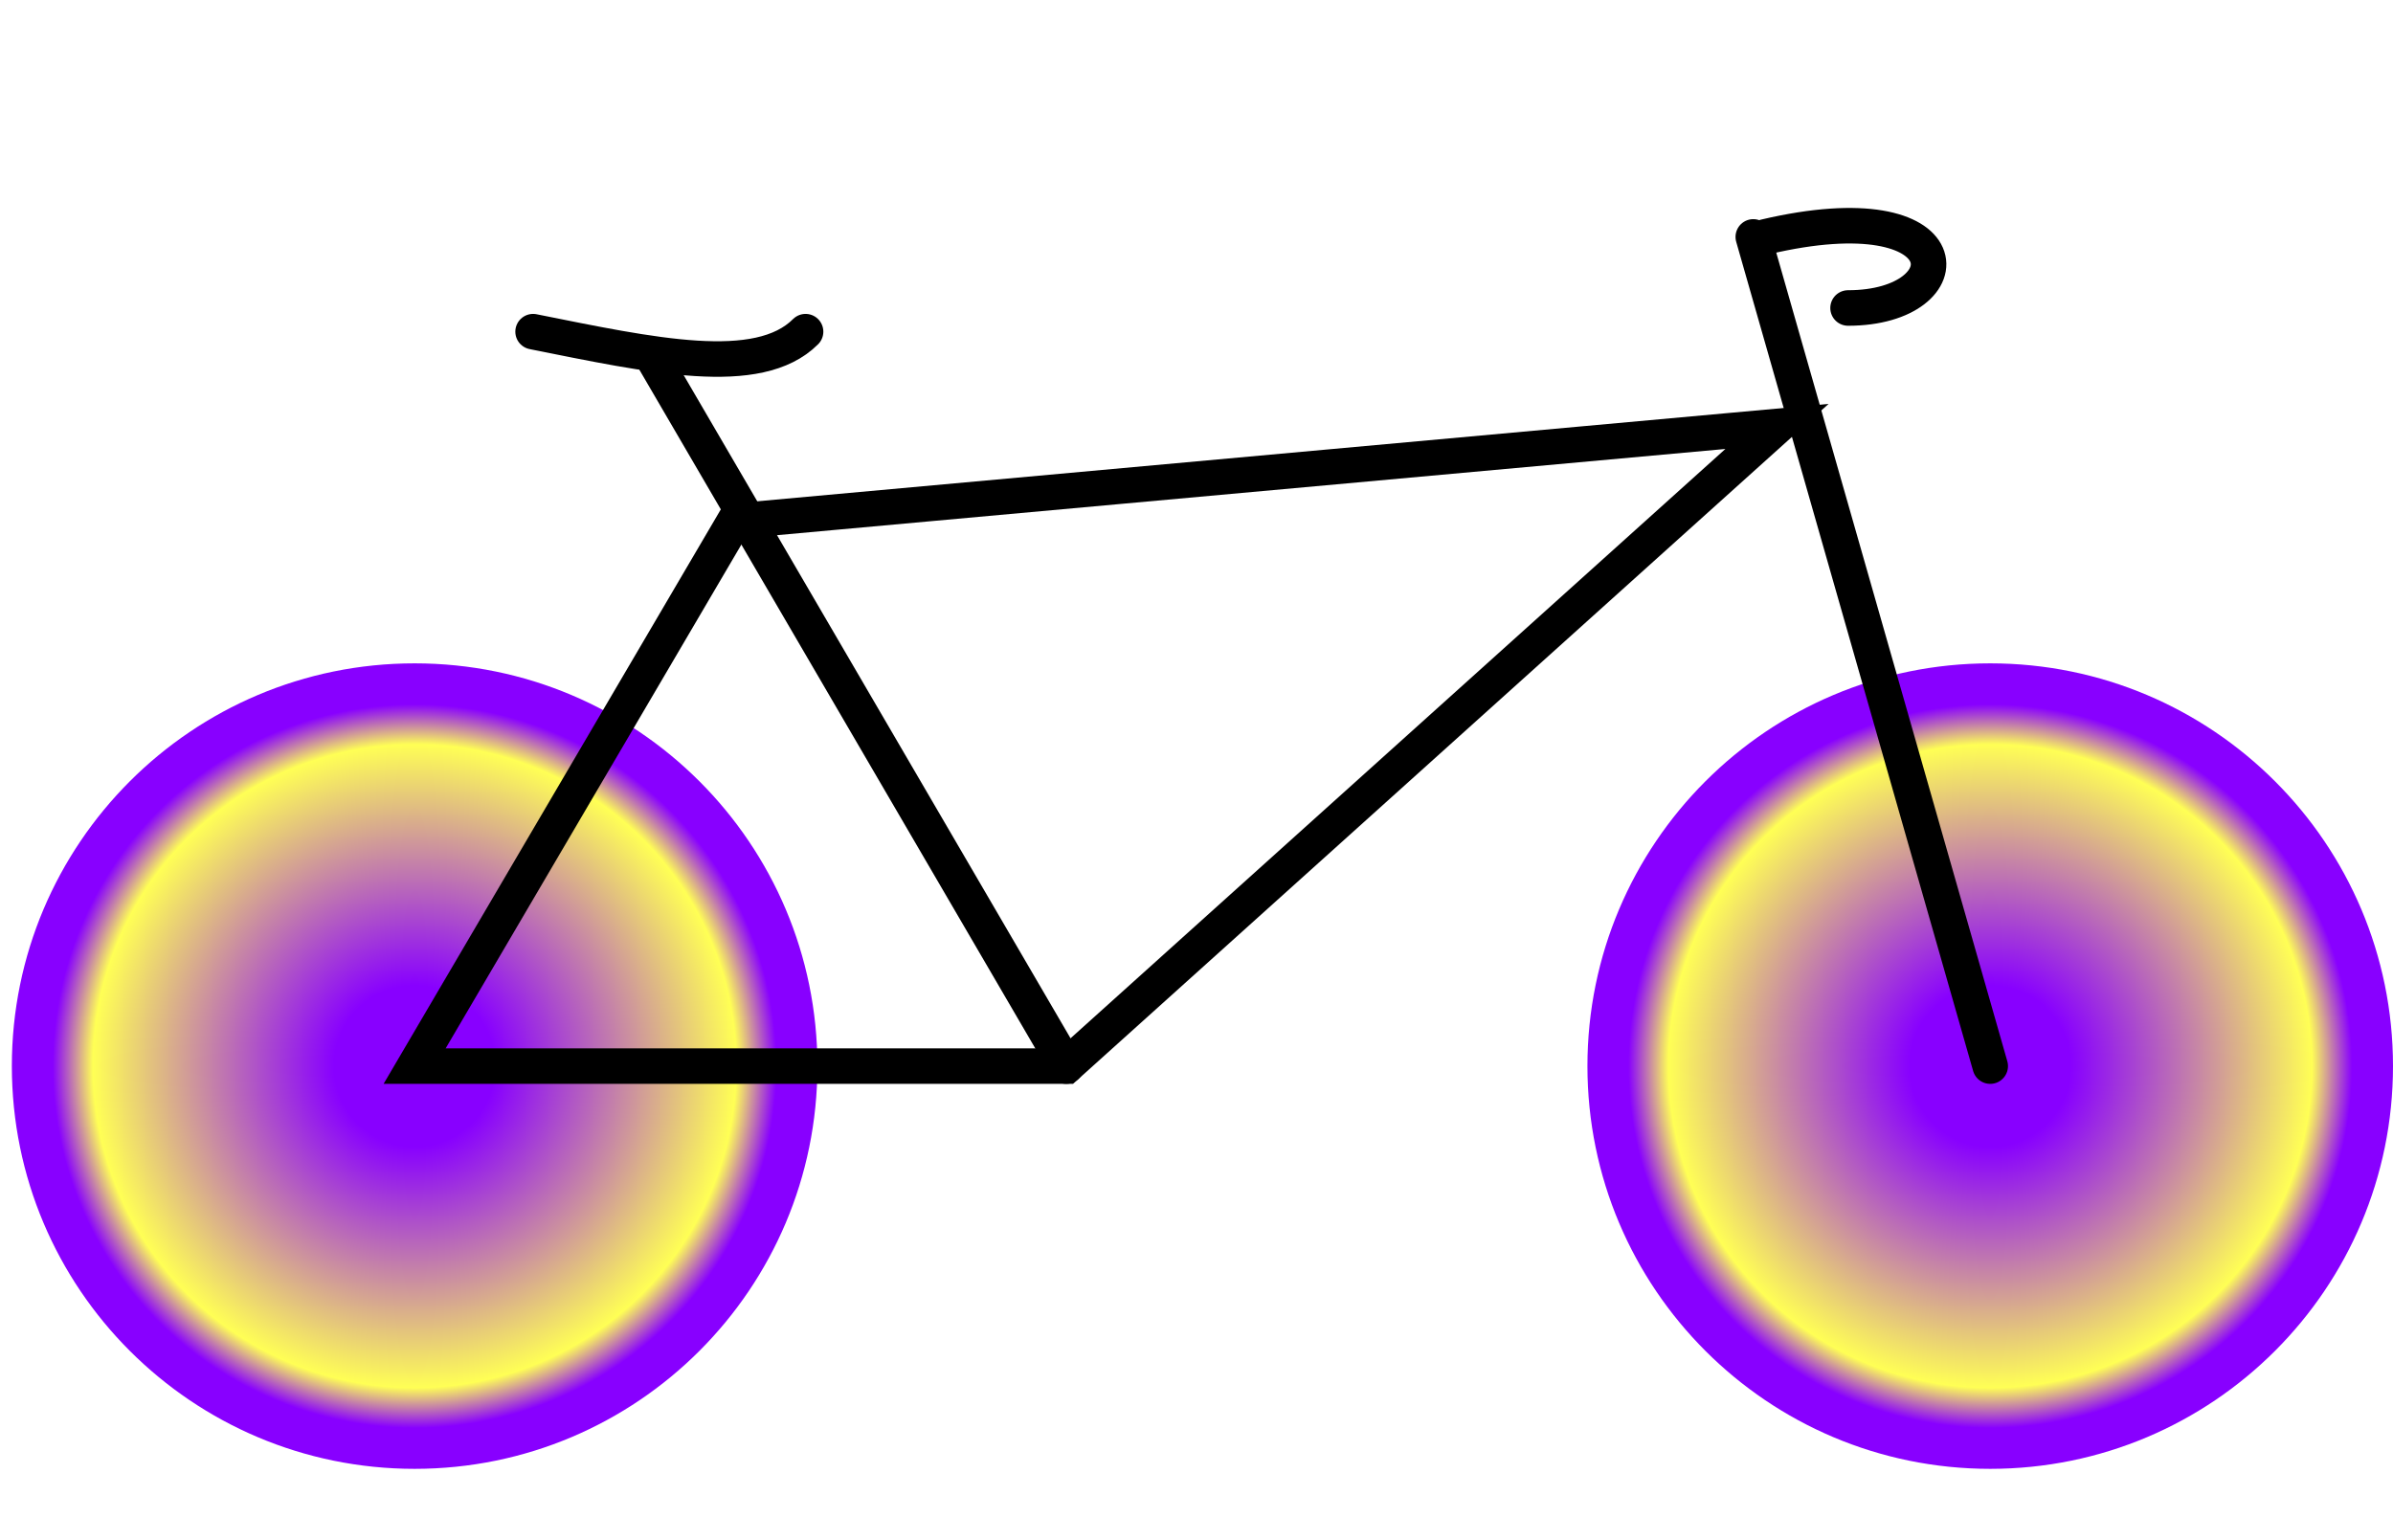
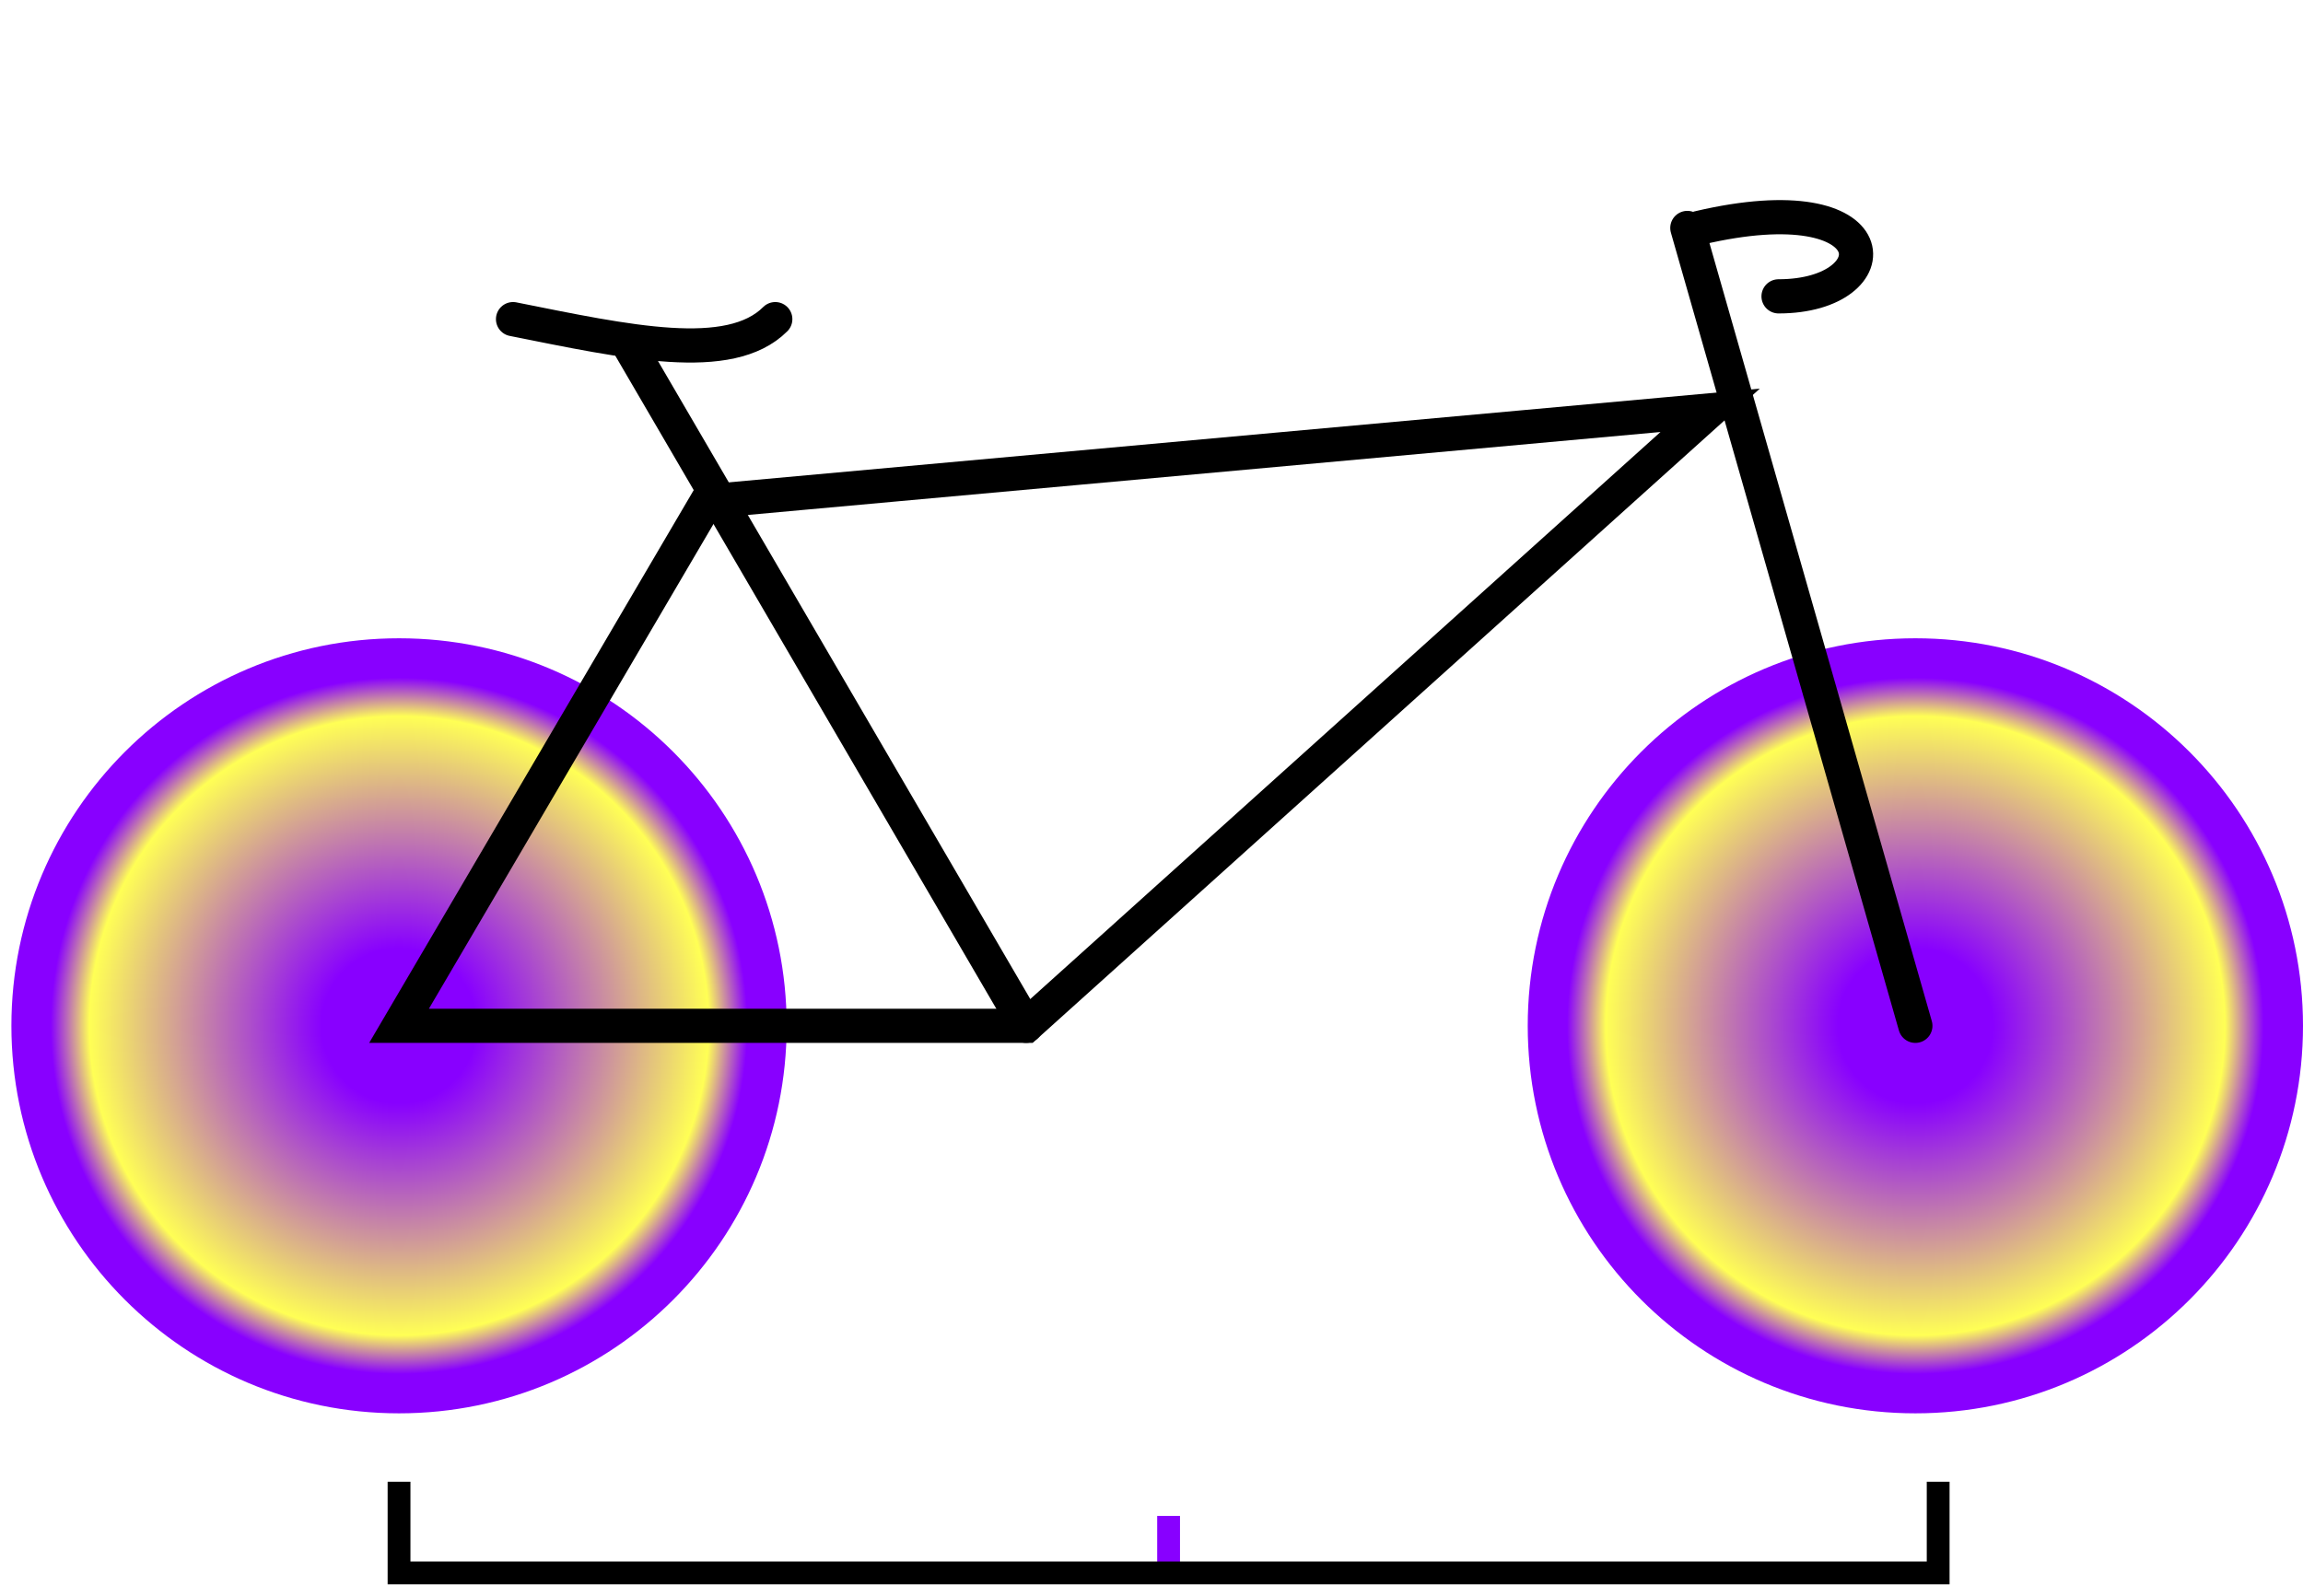
- <svg xmlns="http://www.w3.org/2000/svg" xmlns:xlink="http://www.w3.org/1999/xlink" width="202px" height="130px">
+ <svg xmlns="http://www.w3.org/2000/svg" xmlns:xlink="http://www.w3.org/1999/xlink" width="202px" height="140px">
  <style type="text/css">
    #wheel {
      fill: url(#wheelGradient);
    }
    #axles {
      stroke: black;
      stroke-width: 3px;
      fill: transparent;
      stroke-linecap: round;
+     }
+     #liner {
+       stroke-width: 2px;
+       fill: transparent;
+       stroke: black;
+     }
+     #tick {
+       stroke-width: 2px;
+       stroke: #8800ff;
    }
  </style>
  <defs>
    <circle id="wheel" cx="30" cy="90" r="34" />
    <radialGradient id="wheelGradient" fx="0.5" fy="0.5">
      <stop stop-color="#8800ff" offset="0.2" />
      <stop stop-color="#ffff55" offset="0.8" />
      <stop stop-color="#8800ff" offset="0.9" />
    </radialGradient>
  </defs>
  <g>
    <use xlink:href="#wheel" x="5" />
    <use xlink:href="#wheel" x="138" />
    <g id="axles">
      <polygon points="35,90 62,44 150,36 90,90" />
      <path d="M90 90 L55 30" />
      <path d="M 45,28 C 55,30 64,32 68,28" />
      <path d="M148 20 L168 90" />
      <path d="M149 20 C 166,16 166,26 156,26 " />
    </g>
+     <line id="tick" x1="102.5" y1="133" x2="102.5" y2="138" />
+     <path id="liner" d="M35 130 L35,138 L170,138 L170,130" />
  </g>
</svg>
